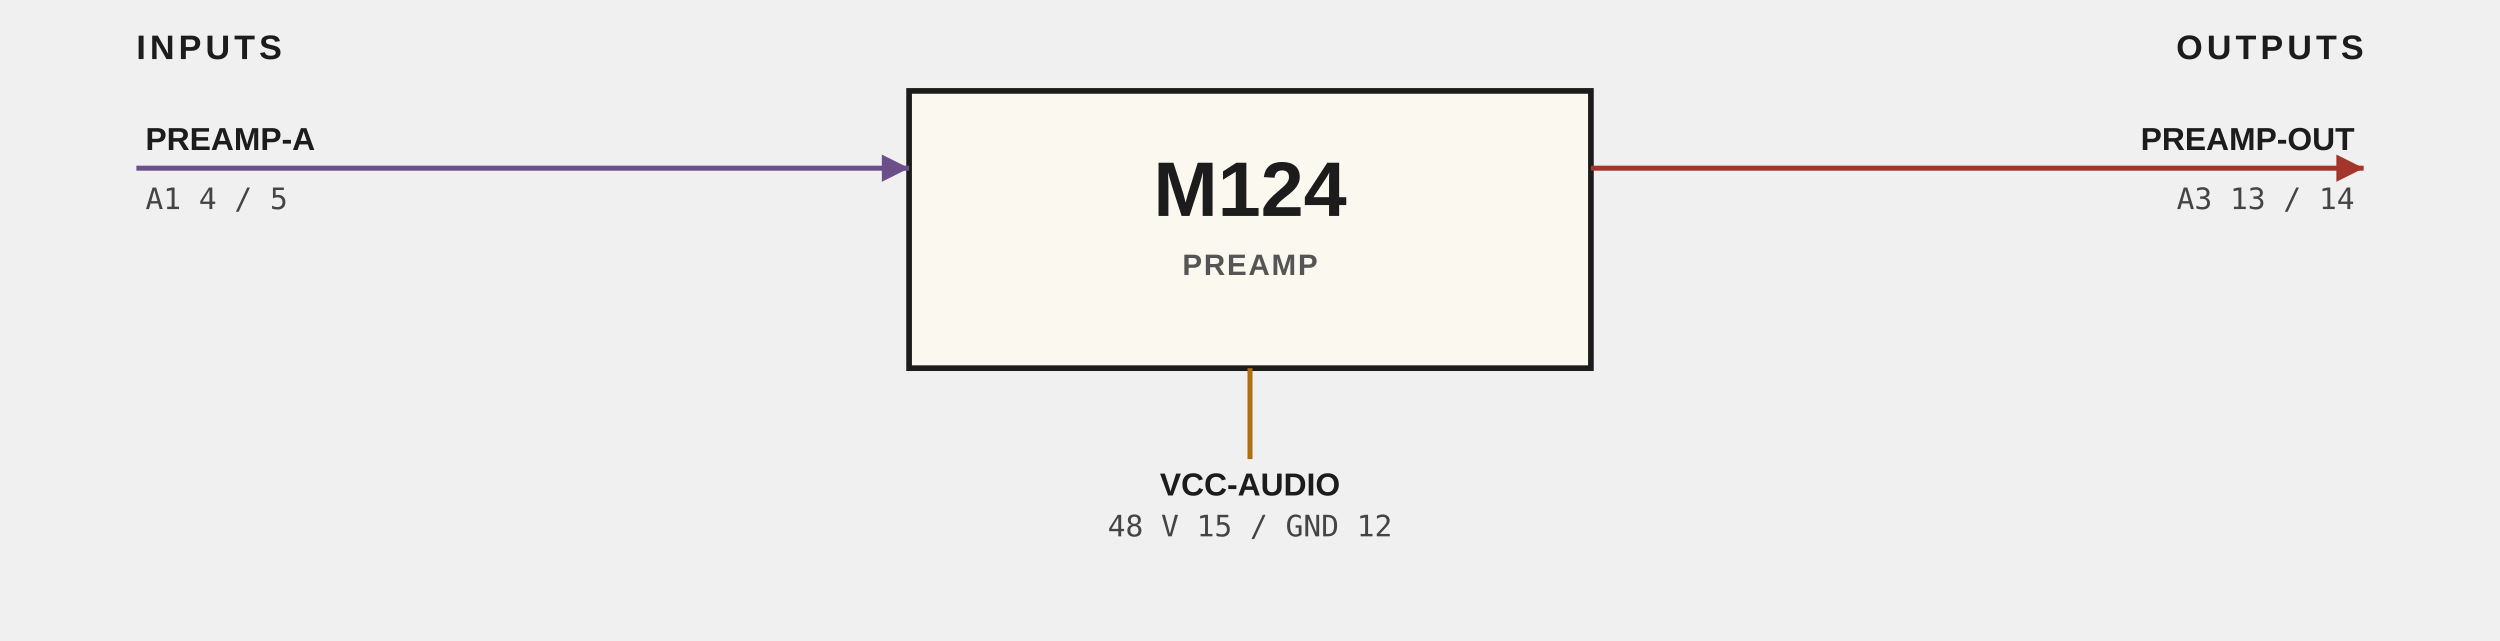
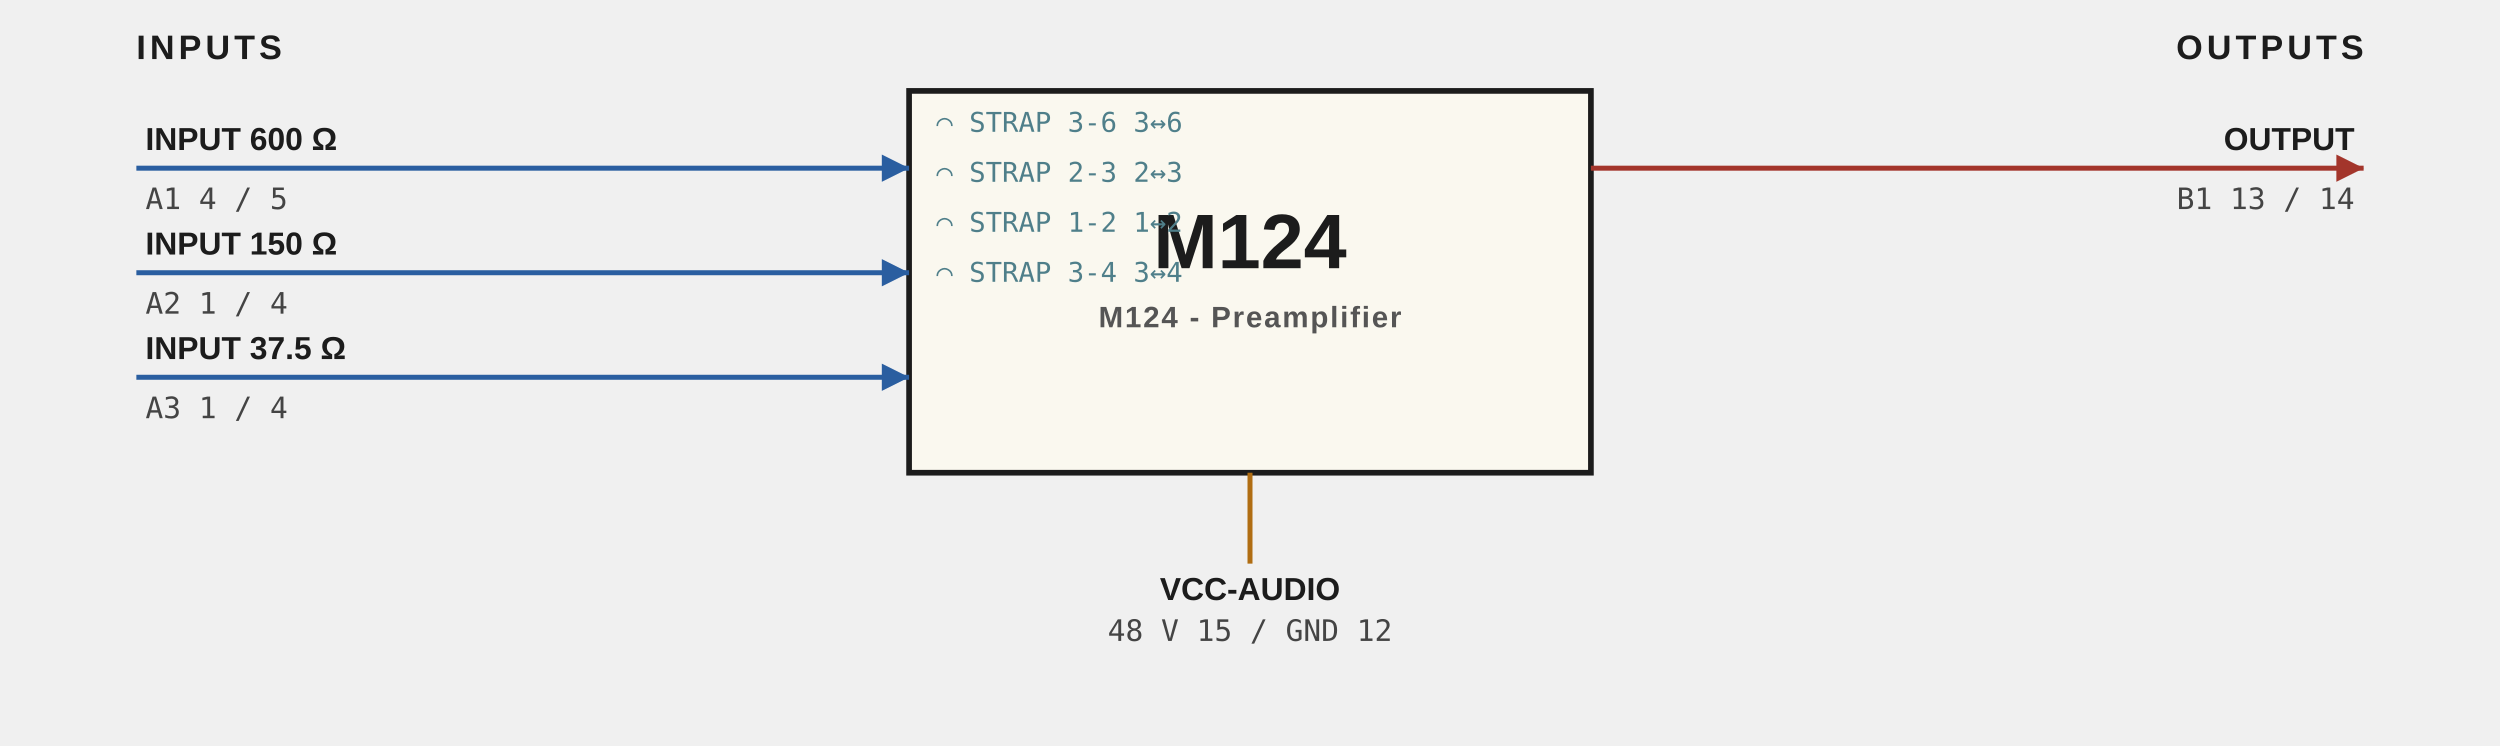
- <svg xmlns="http://www.w3.org/2000/svg" viewBox="0 0 1100 282" class="drawing">
+ <svg xmlns="http://www.w3.org/2000/svg" viewBox="0 0 1100 328" class="drawing">
  <style>
.drawing { width: 100%; height: auto; font-family: "Overpass", "Helvetica Neue", Arial, sans-serif }
.drawing .h { font: 700 15px "Overpass", Arial, sans-serif; letter-spacing: .12em; fill: #1c1c1c }
.drawing .board { fill: #e7e2c9; stroke: #1c1c1c; stroke-width: 2 }
.drawing .finger { stroke: #1c1c1c; stroke-width: 1.4 }
.drawing .pin { font: 600 13px "Overpass Mono", monospace; fill: #555 }
.drawing .pin.on { fill: #fff }
.drawing .lead { stroke: #1c1c1c; stroke-width: 1 }
.drawing .sig { font: 600 12px "Overpass", Arial, sans-serif; text-transform: uppercase }
.drawing .side, .drawing .leg { font: 600 11px "Overpass Mono", monospace; fill: #1c1c1c; letter-spacing: .06em }
.drawing .block { fill: #faf8ef; stroke: #1c1c1c; stroke-width: 2.5 }
.drawing .code { font: 800 34px "Overpass", Arial, sans-serif; fill: #1c1c1c }
.drawing .kind { font: 600 13px "Overpass", Arial, sans-serif; fill: #555; text-transform: uppercase; letter-spacing: .06em }
.drawing .wire { stroke-width: 2.2 }
.drawing .sig2 { font: 700 14px "Overpass", Arial, sans-serif; fill: #1c1c1c; text-transform: uppercase }
.drawing .pins { font: 13px "Overpass Mono", monospace; fill: #444 }
.drawing .jmp { font: 12px "Overpass Mono", monospace; fill: #4f7f8a }
</style>
-   <rect x="400" y="40" width="300" height="122" class="block" />
-   <text x="550.0" y="95.0" text-anchor="middle" class="code">M124</text>
-   <text x="550.0" y="121.0" text-anchor="middle" class="kind">PREAMP</text>
-   <line x1="60" y1="74" x2="400" y2="74" class="wire" style="stroke:#6b4f8a" />
-   <path d="M400,74 l-12,-6 v12 z" style="fill:#6b4f8a" />
-   <text x="64" y="66" text-anchor="start" class="sig2">PREAMP-A</text>
+   <rect x="400" y="40" width="300" height="168" class="block" />
+   <text x="550.0" y="118.0" text-anchor="middle" class="code">M124</text>
+   <text x="550.0" y="144.0" text-anchor="middle" class="kind">M124 - Preamplifier</text>
+   <line x1="60" y1="74" x2="400" y2="74" class="wire" style="stroke:#2a5ea0" />
+   <path d="M400,74 l-12,-6 v12 z" style="fill:#2a5ea0" />
+   <text x="64" y="66" text-anchor="start" class="sig2">INPUT 600 Ω</text>
  <text x="64" y="92" text-anchor="start" class="pins">A1  4 / 5</text>
+   <line x1="60" y1="120" x2="400" y2="120" class="wire" style="stroke:#2a5ea0" />
+   <path d="M400,120 l-12,-6 v12 z" style="fill:#2a5ea0" />
+   <text x="64" y="112" text-anchor="start" class="sig2">INPUT 150 Ω</text>
+   <text x="64" y="138" text-anchor="start" class="pins">A2  1 / 4</text>
+   <line x1="60" y1="166" x2="400" y2="166" class="wire" style="stroke:#2a5ea0" />
+   <path d="M400,166 l-12,-6 v12 z" style="fill:#2a5ea0" />
+   <text x="64" y="158" text-anchor="start" class="sig2">INPUT 37.5 Ω</text>
+   <text x="64" y="184" text-anchor="start" class="pins">A3  1 / 4</text>
  <line x1="700" y1="74" x2="1040" y2="74" class="wire" style="stroke:#a3352b" />
  <path d="M1040,74 l-12,-6 v12 z" style="fill:#a3352b" />
-   <text x="1036" y="66" text-anchor="end" class="sig2">PREAMP-OUT</text>
-   <text x="1036" y="92" text-anchor="end" class="pins">A3  13 / 14</text>
+   <text x="1036" y="66" text-anchor="end" class="sig2">OUTPUT</text>
+   <text x="1036" y="92" text-anchor="end" class="pins">B1  13 / 14</text>
  <text x="60" y="26" class="h">INPUTS</text>
  <text x="1040" y="26" text-anchor="end" class="h">OUTPUTS</text>
-   <line x1="550.0" y1="162" x2="550.0" y2="202" class="wire" style="stroke:#b06d12" />
-   <text x="550.0" y="218" text-anchor="middle" class="sig2">VCC-AUDIO</text>
-   <text x="550.0" y="236" text-anchor="middle" class="pins">48 V  15 / GND 12</text>
+   <line x1="550.0" y1="208" x2="550.0" y2="248" class="wire" style="stroke:#b06d12" />
+   <text x="550.0" y="264" text-anchor="middle" class="sig2">VCC-AUDIO</text>
+   <text x="550.0" y="282" text-anchor="middle" class="pins">48 V  15 / GND 12</text>
+   <text x="412" y="58" class="jmp">⌒ STRAP 3-6 3↔6</text>
+   <text x="412" y="80" class="jmp">⌒ STRAP 2-3 2↔3</text>
+   <text x="412" y="102" class="jmp">⌒ STRAP 1-2 1↔2</text>
+   <text x="412" y="124" class="jmp">⌒ STRAP 3-4 3↔4</text>
</svg>
